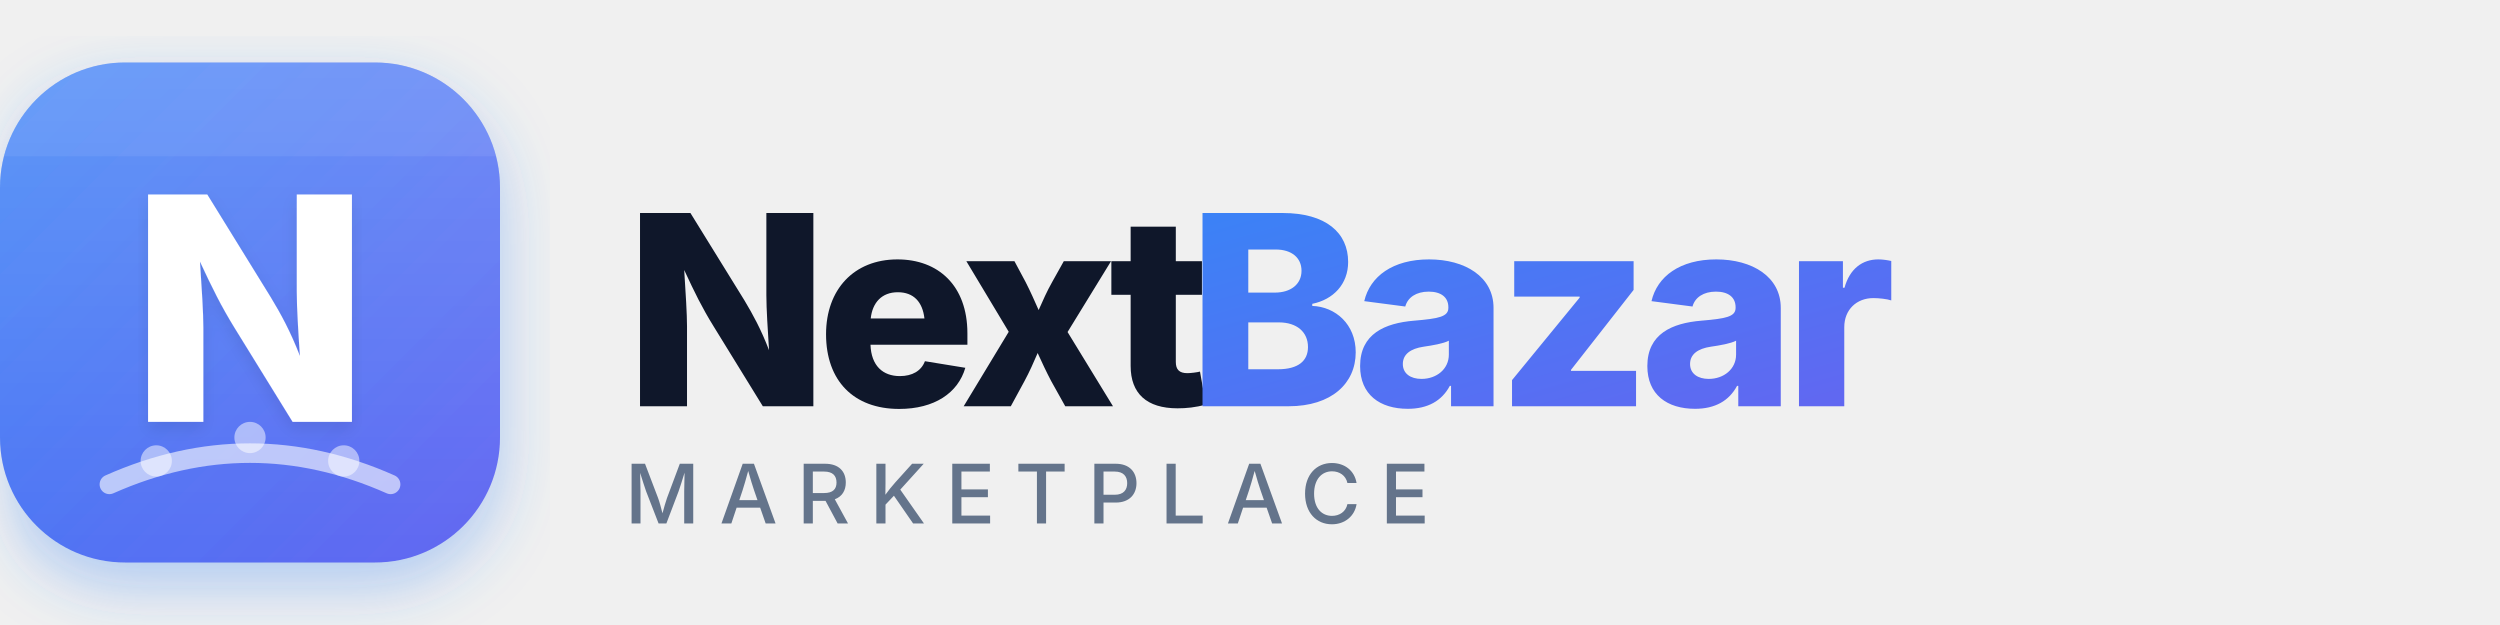
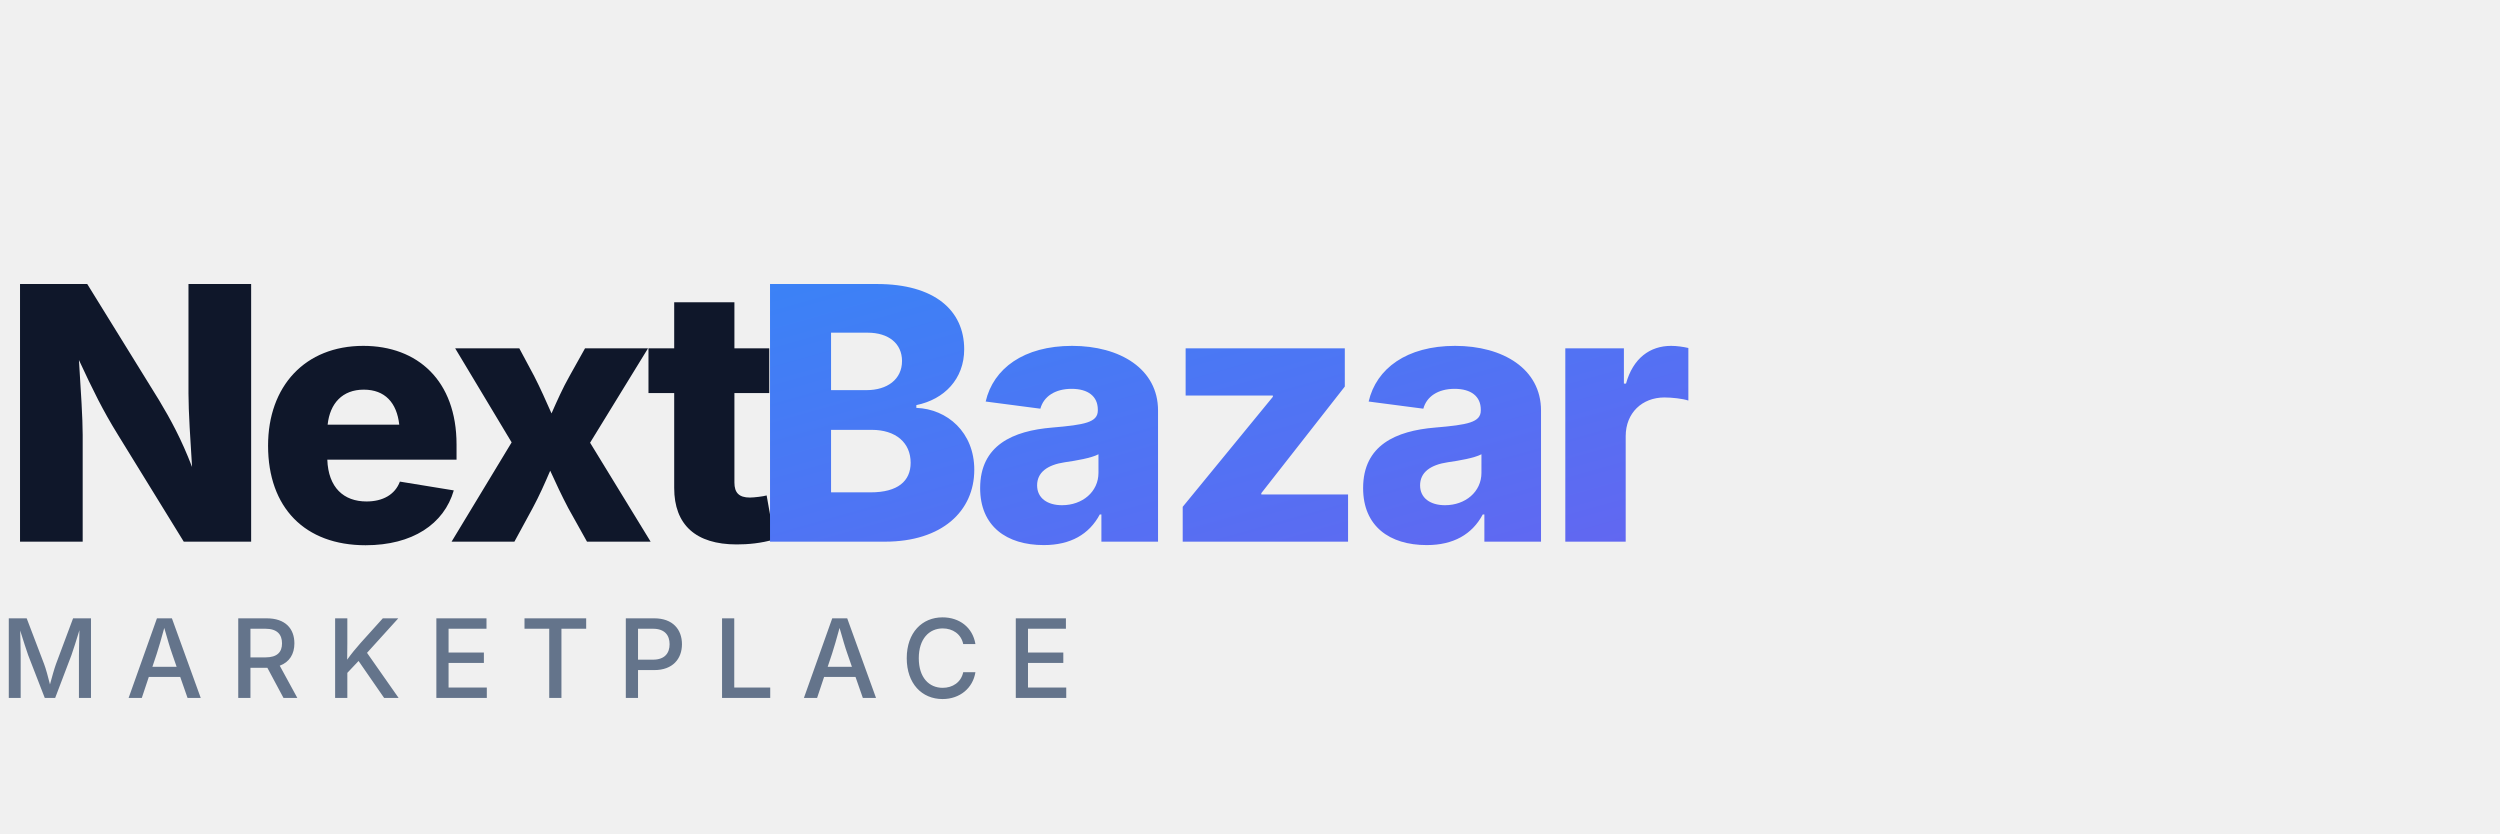
- <svg xmlns="http://www.w3.org/2000/svg" viewBox="0 0 320 80" fill="none" role="img" aria-label="NextBazar">
+ <svg xmlns="http://www.w3.org/2000/svg" viewBox="0 0 240 80" fill="none" role="img" aria-label="NextBazar">
  <defs>
    <linearGradient id="grad-main" x1="0%" y1="0%" x2="100%" y2="100%">
      <stop offset="0%" stop-color="#3B82F6" />
      <stop offset="100%" stop-color="#6366F1" />
    </linearGradient>
-     <linearGradient id="grad-shine" x1="0%" y1="0%" x2="0%" y2="100%">
-       <stop offset="0%" stop-color="#ffffff" stop-opacity="0.18" />
-       <stop offset="100%" stop-color="#ffffff" stop-opacity="0" />
-     </linearGradient>
-     <filter id="shadow" x="-10%" y="-10%" width="120%" height="130%">
-       <feDropShadow dx="0" dy="3" stdDeviation="4" flood-color="#3B82F6" flood-opacity="0.35" />
-     </filter>
-     <filter id="text-shadow" x="-5%" y="-5%" width="110%" height="120%">
-       <feDropShadow dx="0" dy="1" stdDeviation="1" flood-color="#000" flood-opacity="0.08" />
-     </filter>
-     <clipPath id="badge-clip">
-       <rect x="0" y="8" width="64" height="64" rx="16" />
-     </clipPath>
  </defs>
-   <rect x="0" y="8" width="64" height="64" rx="16" fill="url(#grad-main)" filter="url(#shadow)" />
-   <rect x="0" y="8" width="64" height="64" rx="16" fill="url(#grad-shine)" />
-   <g clip-path="url(#badge-clip)">
-     <rect x="-4" y="8" width="72" height="12" fill="#ffffff" fill-opacity="0.07" />
-   </g>
-   <text x="32" y="54" font-family="'SF Pro Display', 'Inter', 'Helvetica Neue', Arial, sans-serif" font-size="40" font-weight="800" fill="#ffffff" text-anchor="middle" letter-spacing="-1" filter="url(#text-shadow)">N</text>
-   <path d="M14 62 Q32 54 50 62" stroke="#ffffff" stroke-width="2.5" stroke-linecap="round" fill="none" opacity="0.6" />
-   <circle cx="20" cy="59" r="2" fill="#ffffff" opacity="0.5" />
-   <circle cx="32" cy="56" r="2" fill="#ffffff" opacity="0.5" />
-   <circle cx="44" cy="59" r="2" fill="#ffffff" opacity="0.5" />
-   <text x="80" y="52" font-family="'SF Pro Display', 'Inter', 'Helvetica Neue', Arial, sans-serif" font-size="34" font-weight="800" fill="#0F172A" letter-spacing="-1.5">Next</text>
-   <text x="152" y="52" font-family="'SF Pro Display', 'Inter', 'Helvetica Neue', Arial, sans-serif" font-size="34" font-weight="800" fill="url(#grad-main)" letter-spacing="-1.5">Bazar</text>
-   <text x="80" y="67" font-family="'SF Pro Text', 'Inter', 'Helvetica Neue', Arial, sans-serif" font-size="10.5" font-weight="500" fill="#64748B" letter-spacing="2.5">MARKETPLACE</text>
+   <text x="0" y="52" font-family="'SF Pro Display', 'Inter', 'Helvetica Neue', Arial, sans-serif" font-size="34" font-weight="800" fill="#0F172A" letter-spacing="-1.5">Next</text>
+   <text x="72" y="52" font-family="'SF Pro Display', 'Inter', 'Helvetica Neue', Arial, sans-serif" font-size="34" font-weight="800" fill="url(#grad-main)" letter-spacing="-1.5">Bazar</text>
+   <text x="0" y="67" font-family="'SF Pro Text', 'Inter', 'Helvetica Neue', Arial, sans-serif" font-size="10.5" font-weight="500" fill="#64748B" letter-spacing="2.5">MARKETPLACE</text>
</svg>
